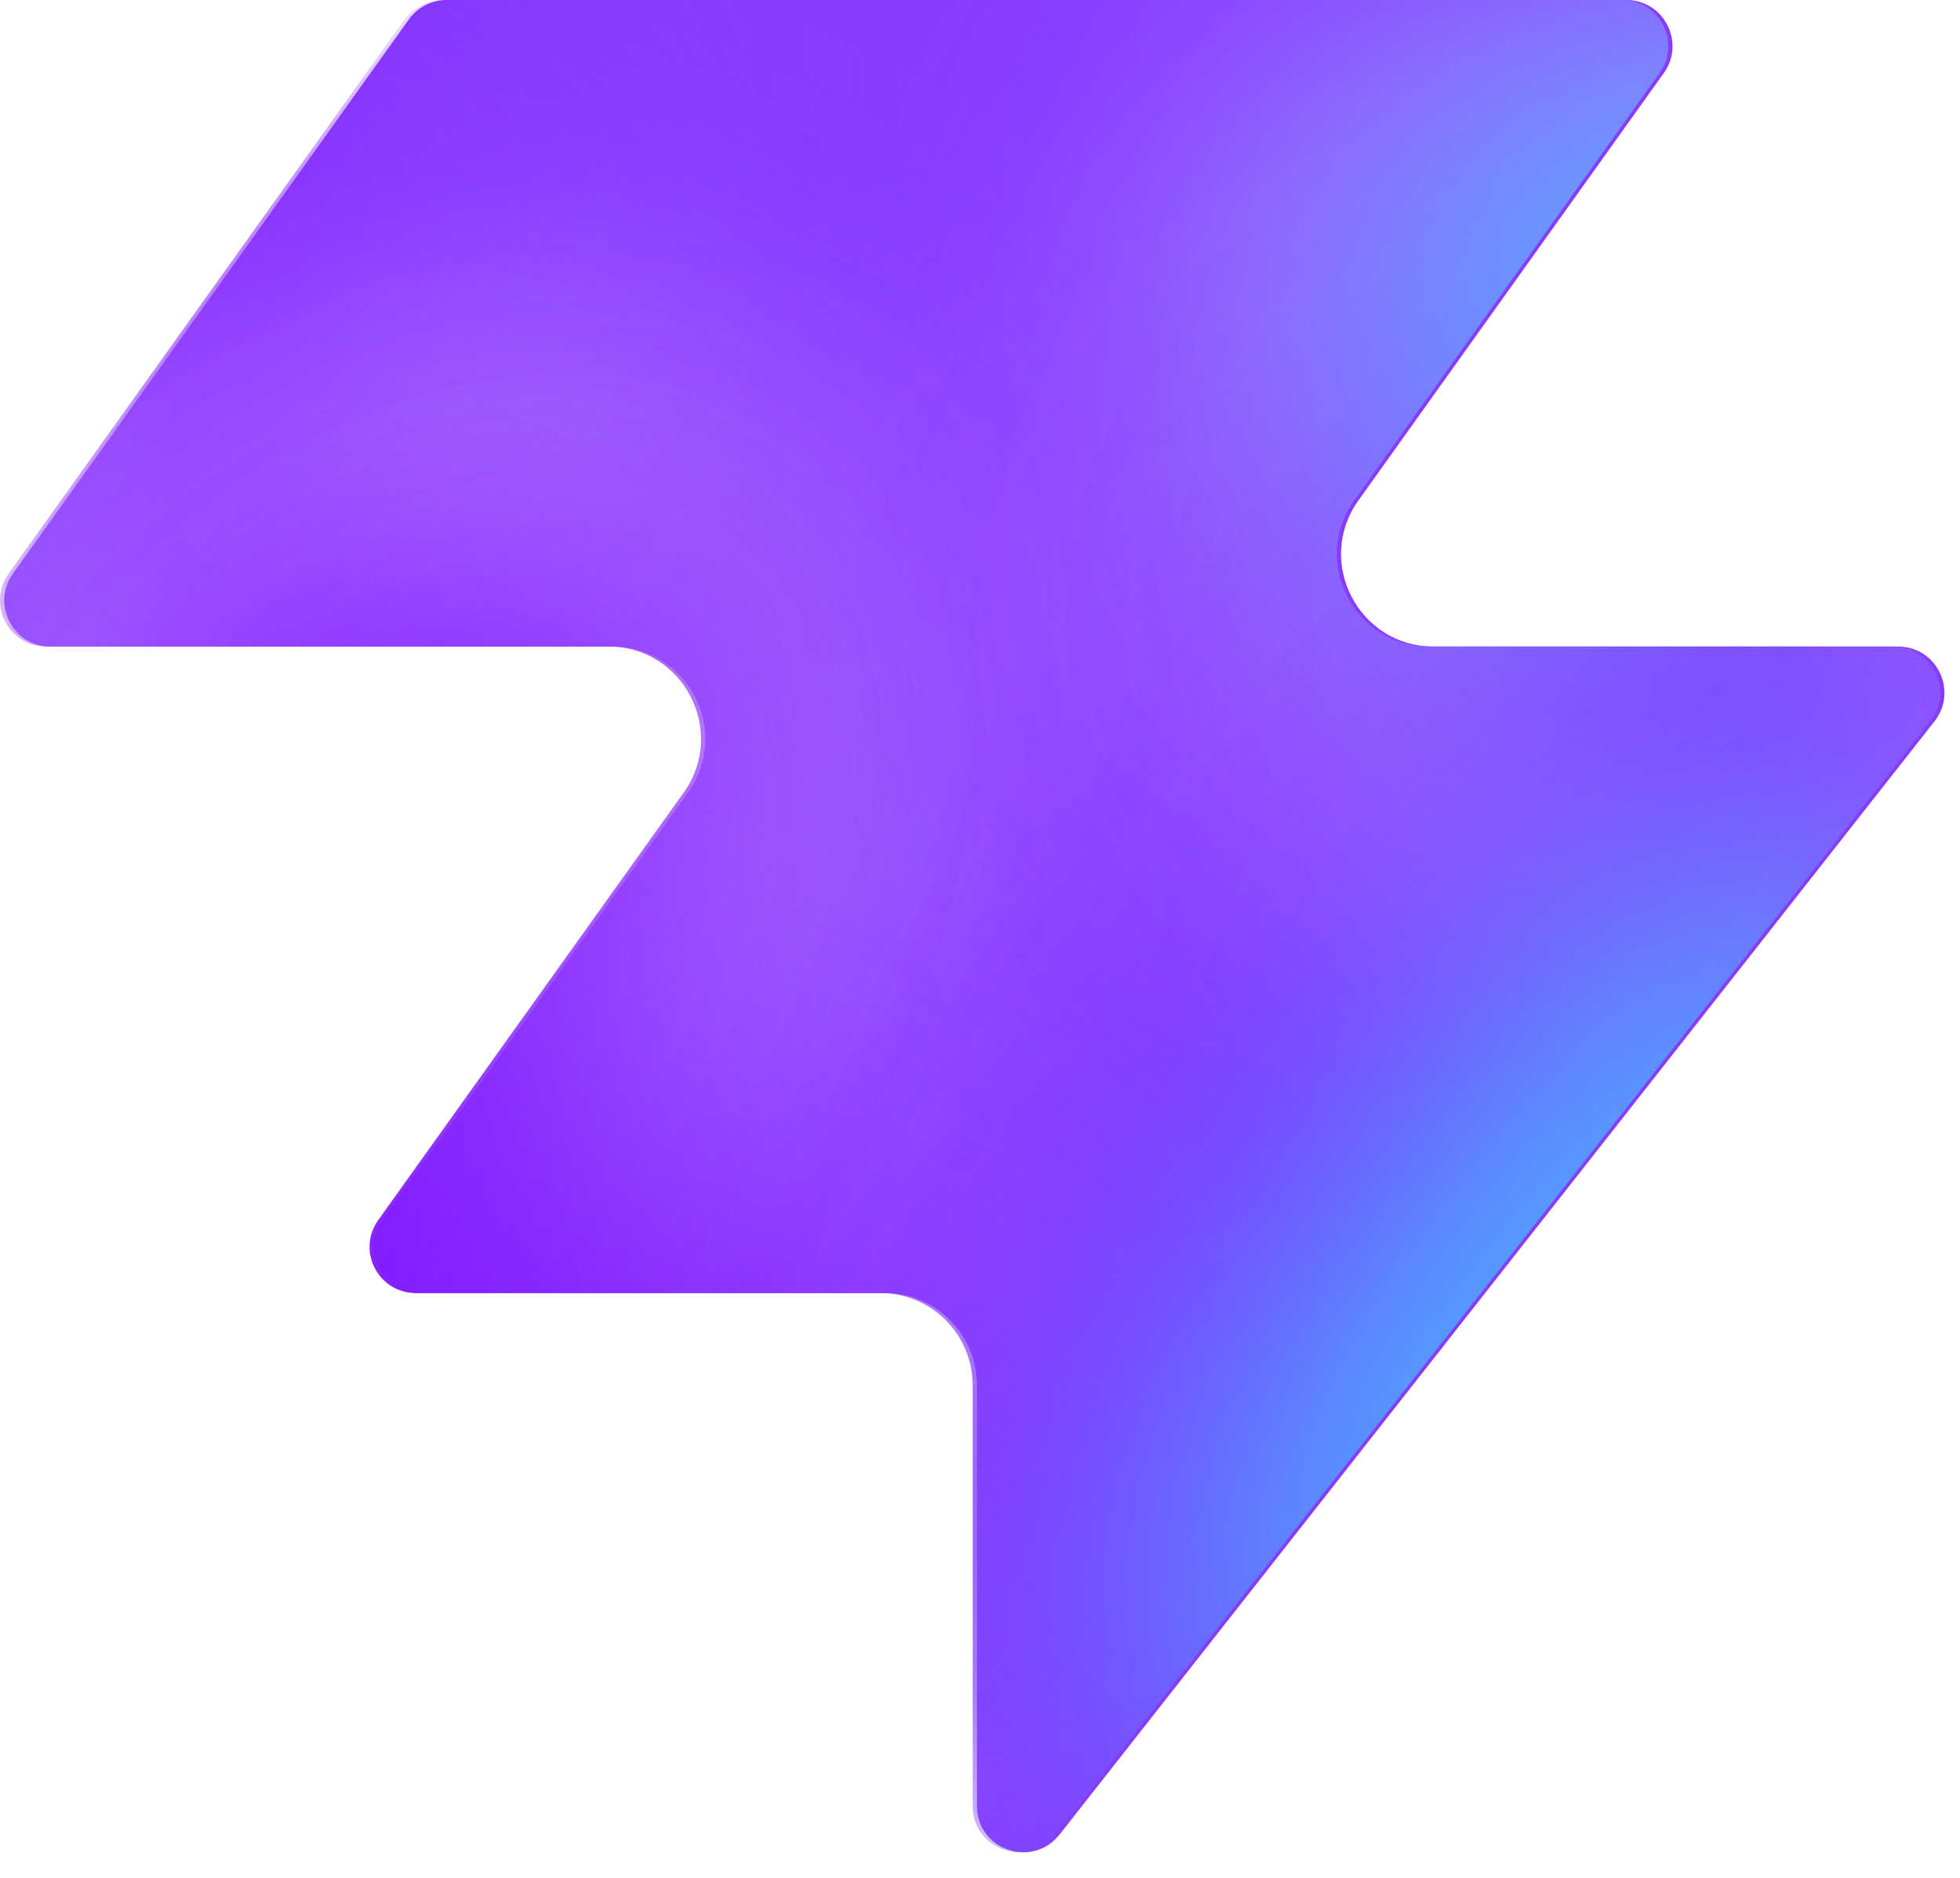
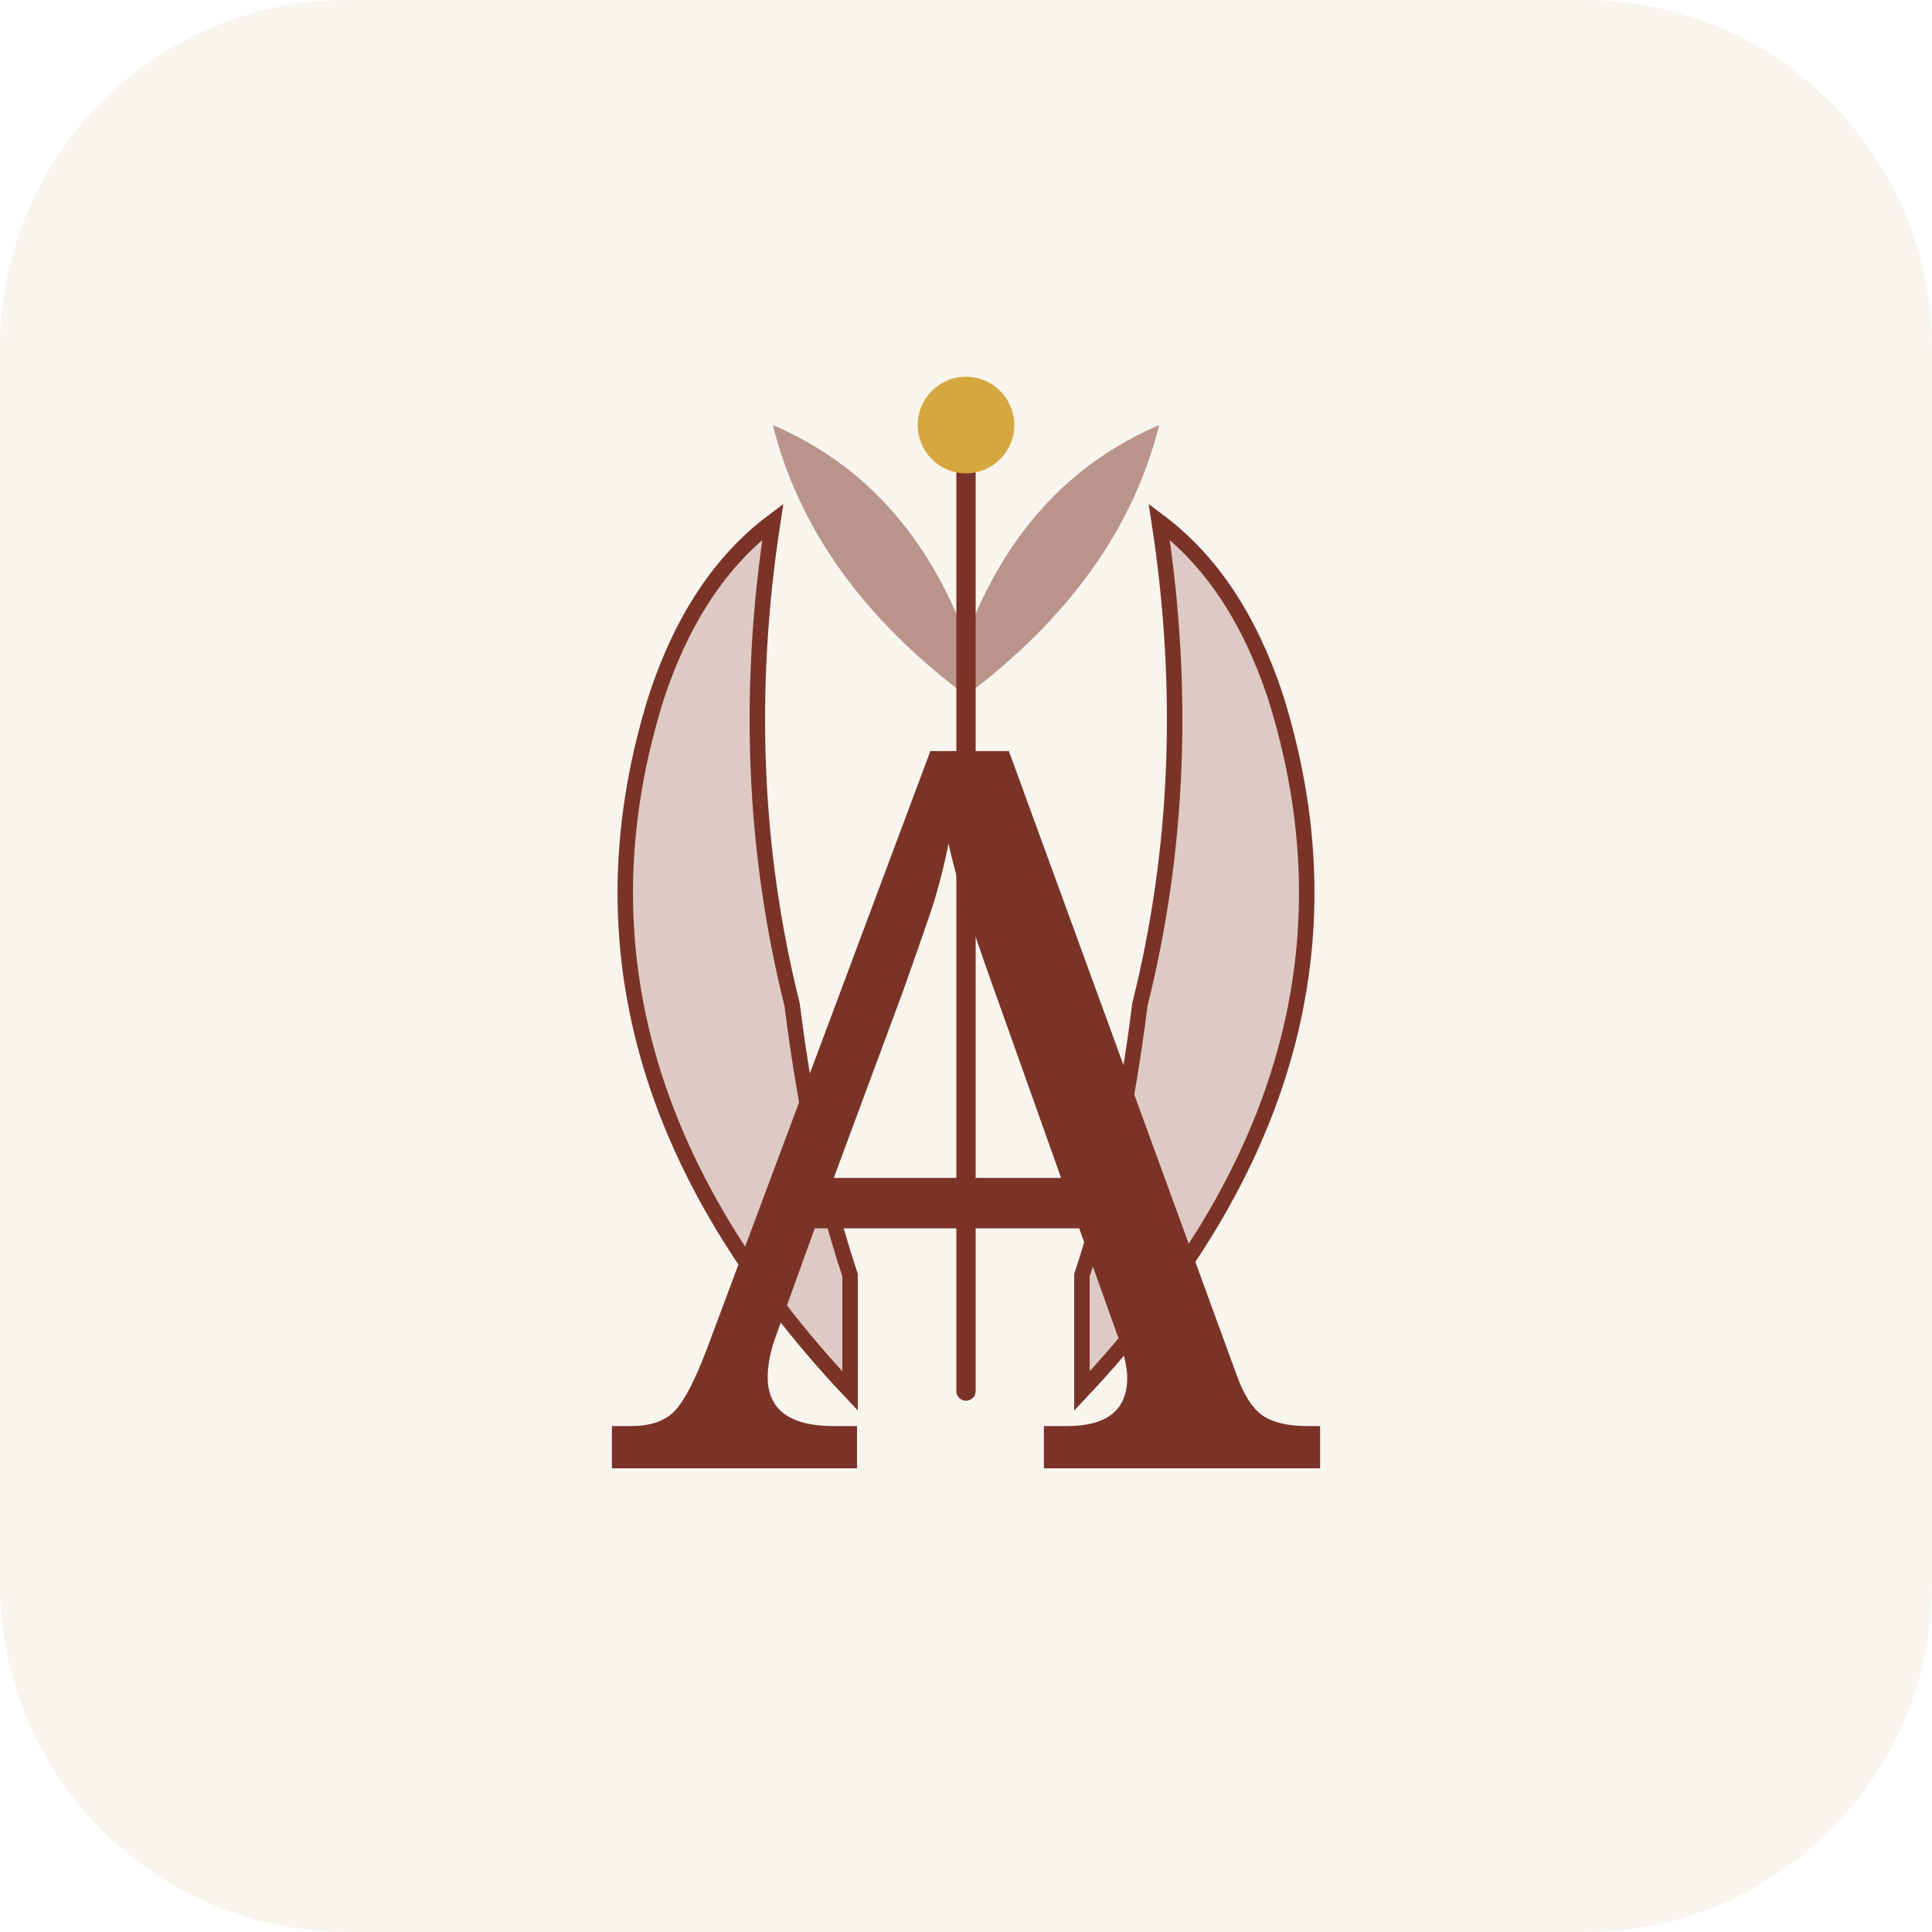
- <svg xmlns="http://www.w3.org/2000/svg" width="48" height="46" fill="none" viewBox="0 0 48 46">
-   <path fill="#863bff" d="M25.946 44.938c-.664.845-2.021.375-2.021-.698V33.937a2.26 2.26 0 0 0-2.262-2.262H10.287c-.92 0-1.456-1.04-.92-1.788l7.48-10.471c1.07-1.497 0-3.578-1.842-3.578H1.237c-.92 0-1.456-1.04-.92-1.788L10.013.474c.214-.297.556-.474.92-.474h28.894c.92 0 1.456 1.04.92 1.788l-7.48 10.471c-1.07 1.498 0 3.579 1.842 3.579h11.377c.943 0 1.473 1.088.89 1.83L25.947 44.94z" style="fill:#863bff;fill:color(display-p3 .525 .23 1);fill-opacity:1" />
-   <mask id="a" width="48" height="46" x="0" y="0" maskUnits="userSpaceOnUse" style="mask-type:alpha">
-     <path fill="#000" d="M25.842 44.938c-.664.844-2.021.375-2.021-.698V33.937a2.26 2.26 0 0 0-2.262-2.262H10.183c-.92 0-1.456-1.04-.92-1.788l7.48-10.471c1.07-1.498 0-3.579-1.842-3.579H1.133c-.92 0-1.456-1.04-.92-1.787L9.91.473c.214-.297.556-.474.92-.474h28.894c.92 0 1.456 1.04.92 1.788l-7.48 10.471c-1.07 1.498 0 3.578 1.842 3.578h11.377c.943 0 1.473 1.088.89 1.832L25.843 44.94z" style="fill:#000;fill-opacity:1" />
-   </mask>
-   <g mask="url(#a)">
-     <g filter="url(#b)">
-       <ellipse cx="5.508" cy="14.704" fill="#ede6ff" rx="5.508" ry="14.704" style="fill:#ede6ff;fill:color(display-p3 .927 .903 1);fill-opacity:1" transform="matrix(.00324 1 1 -.00324 -4.47 31.516)" />
-     </g>
-     <g filter="url(#c)">
-       <ellipse cx="10.399" cy="29.851" fill="#ede6ff" rx="10.399" ry="29.851" style="fill:#ede6ff;fill:color(display-p3 .927 .903 1);fill-opacity:1" transform="matrix(.00324 1 1 -.00324 -39.328 7.883)" />
-     </g>
-     <g filter="url(#d)">
-       <ellipse cx="5.508" cy="30.487" fill="#7e14ff" rx="5.508" ry="30.487" style="fill:#7e14ff;fill:color(display-p3 .492 .077 1);fill-opacity:1" transform="rotate(89.814 -25.913 -14.639)scale(1 -1)" />
-     </g>
-     <g filter="url(#e)">
-       <ellipse cx="5.508" cy="30.599" fill="#7e14ff" rx="5.508" ry="30.599" style="fill:#7e14ff;fill:color(display-p3 .492 .077 1);fill-opacity:1" transform="rotate(89.814 -32.644 -3.334)scale(1 -1)" />
-     </g>
-     <g filter="url(#f)">
-       <ellipse cx="5.508" cy="30.599" fill="#7e14ff" rx="5.508" ry="30.599" style="fill:#7e14ff;fill:color(display-p3 .492 .077 1);fill-opacity:1" transform="matrix(.00324 1 1 -.00324 -34.34 30.47)" />
-     </g>
-     <g filter="url(#g)">
-       <ellipse cx="14.072" cy="22.078" fill="#ede6ff" rx="14.072" ry="22.078" style="fill:#ede6ff;fill:color(display-p3 .927 .903 1);fill-opacity:1" transform="rotate(93.35 24.506 48.493)scale(-1 1)" />
-     </g>
-     <g filter="url(#h)">
-       <ellipse cx="3.47" cy="21.501" fill="#7e14ff" rx="3.47" ry="21.501" style="fill:#7e14ff;fill:color(display-p3 .492 .077 1);fill-opacity:1" transform="rotate(89.009 28.708 47.59)scale(-1 1)" />
-     </g>
-     <g filter="url(#i)">
-       <ellipse cx="3.47" cy="21.501" fill="#7e14ff" rx="3.47" ry="21.501" style="fill:#7e14ff;fill:color(display-p3 .492 .077 1);fill-opacity:1" transform="rotate(89.009 28.708 47.59)scale(-1 1)" />
-     </g>
-     <g filter="url(#j)">
-       <ellipse cx=".387" cy="8.972" fill="#7e14ff" rx="4.407" ry="29.108" style="fill:#7e14ff;fill:color(display-p3 .492 .077 1);fill-opacity:1" transform="rotate(39.51 .387 8.972)" />
-     </g>
-     <g filter="url(#k)">
-       <ellipse cx="47.523" cy="-6.092" fill="#7e14ff" rx="4.407" ry="29.108" style="fill:#7e14ff;fill:color(display-p3 .492 .077 1);fill-opacity:1" transform="rotate(37.892 47.523 -6.092)" />
-     </g>
-     <g filter="url(#l)">
-       <ellipse cx="41.412" cy="6.333" fill="#47bfff" rx="5.971" ry="9.665" style="fill:#47bfff;fill:color(display-p3 .28 .748 1);fill-opacity:1" transform="rotate(37.892 41.412 6.333)" />
-     </g>
-     <g filter="url(#m)">
-       <ellipse cx="-1.879" cy="38.332" fill="#7e14ff" rx="4.407" ry="29.108" style="fill:#7e14ff;fill:color(display-p3 .492 .077 1);fill-opacity:1" transform="rotate(37.892 -1.88 38.332)" />
-     </g>
-     <g filter="url(#n)">
-       <ellipse cx="-1.879" cy="38.332" fill="#7e14ff" rx="4.407" ry="29.108" style="fill:#7e14ff;fill:color(display-p3 .492 .077 1);fill-opacity:1" transform="rotate(37.892 -1.88 38.332)" />
-     </g>
-     <g filter="url(#o)">
-       <ellipse cx="35.651" cy="29.907" fill="#7e14ff" rx="4.407" ry="29.108" style="fill:#7e14ff;fill:color(display-p3 .492 .077 1);fill-opacity:1" transform="rotate(37.892 35.651 29.907)" />
-     </g>
-     <g filter="url(#p)">
-       <ellipse cx="38.418" cy="32.4" fill="#47bfff" rx="5.971" ry="15.297" style="fill:#47bfff;fill:color(display-p3 .28 .748 1);fill-opacity:1" transform="rotate(37.892 38.418 32.4)" />
-     </g>
-   </g>
-   <defs>
-     <filter id="b" width="60.045" height="41.654" x="-19.77" y="16.149" color-interpolation-filters="sRGB" filterUnits="userSpaceOnUse">
-       <feFlood flood-opacity="0" result="BackgroundImageFix" />
-       <feBlend in="SourceGraphic" in2="BackgroundImageFix" result="shape" />
-       <feGaussianBlur result="effect1_foregroundBlur_2002_17158" stdDeviation="7.659" />
-     </filter>
-     <filter id="c" width="90.34" height="51.437" x="-54.613" y="-7.533" color-interpolation-filters="sRGB" filterUnits="userSpaceOnUse">
-       <feFlood flood-opacity="0" result="BackgroundImageFix" />
-       <feBlend in="SourceGraphic" in2="BackgroundImageFix" result="shape" />
-       <feGaussianBlur result="effect1_foregroundBlur_2002_17158" stdDeviation="7.659" />
-     </filter>
-     <filter id="d" width="79.355" height="29.4" x="-49.64" y="2.03" color-interpolation-filters="sRGB" filterUnits="userSpaceOnUse">
-       <feFlood flood-opacity="0" result="BackgroundImageFix" />
-       <feBlend in="SourceGraphic" in2="BackgroundImageFix" result="shape" />
-       <feGaussianBlur result="effect1_foregroundBlur_2002_17158" stdDeviation="4.596" />
-     </filter>
-     <filter id="e" width="79.579" height="29.4" x="-45.045" y="20.029" color-interpolation-filters="sRGB" filterUnits="userSpaceOnUse">
-       <feFlood flood-opacity="0" result="BackgroundImageFix" />
-       <feBlend in="SourceGraphic" in2="BackgroundImageFix" result="shape" />
-       <feGaussianBlur result="effect1_foregroundBlur_2002_17158" stdDeviation="4.596" />
-     </filter>
-     <filter id="f" width="79.579" height="29.4" x="-43.513" y="21.178" color-interpolation-filters="sRGB" filterUnits="userSpaceOnUse">
-       <feFlood flood-opacity="0" result="BackgroundImageFix" />
-       <feBlend in="SourceGraphic" in2="BackgroundImageFix" result="shape" />
-       <feGaussianBlur result="effect1_foregroundBlur_2002_17158" stdDeviation="4.596" />
-     </filter>
-     <filter id="g" width="74.749" height="58.852" x="15.756" y="-17.901" color-interpolation-filters="sRGB" filterUnits="userSpaceOnUse">
-       <feFlood flood-opacity="0" result="BackgroundImageFix" />
-       <feBlend in="SourceGraphic" in2="BackgroundImageFix" result="shape" />
-       <feGaussianBlur result="effect1_foregroundBlur_2002_17158" stdDeviation="7.659" />
-     </filter>
-     <filter id="h" width="61.377" height="25.362" x="23.548" y="2.284" color-interpolation-filters="sRGB" filterUnits="userSpaceOnUse">
-       <feFlood flood-opacity="0" result="BackgroundImageFix" />
-       <feBlend in="SourceGraphic" in2="BackgroundImageFix" result="shape" />
-       <feGaussianBlur result="effect1_foregroundBlur_2002_17158" stdDeviation="4.596" />
-     </filter>
-     <filter id="i" width="61.377" height="25.362" x="23.548" y="2.284" color-interpolation-filters="sRGB" filterUnits="userSpaceOnUse">
-       <feFlood flood-opacity="0" result="BackgroundImageFix" />
-       <feBlend in="SourceGraphic" in2="BackgroundImageFix" result="shape" />
-       <feGaussianBlur result="effect1_foregroundBlur_2002_17158" stdDeviation="4.596" />
-     </filter>
-     <filter id="j" width="56.045" height="63.649" x="-27.636" y="-22.853" color-interpolation-filters="sRGB" filterUnits="userSpaceOnUse">
-       <feFlood flood-opacity="0" result="BackgroundImageFix" />
-       <feBlend in="SourceGraphic" in2="BackgroundImageFix" result="shape" />
-       <feGaussianBlur result="effect1_foregroundBlur_2002_17158" stdDeviation="4.596" />
-     </filter>
-     <filter id="k" width="54.814" height="64.646" x="20.116" y="-38.415" color-interpolation-filters="sRGB" filterUnits="userSpaceOnUse">
-       <feFlood flood-opacity="0" result="BackgroundImageFix" />
-       <feBlend in="SourceGraphic" in2="BackgroundImageFix" result="shape" />
-       <feGaussianBlur result="effect1_foregroundBlur_2002_17158" stdDeviation="4.596" />
-     </filter>
-     <filter id="l" width="33.541" height="35.313" x="24.641" y="-11.323" color-interpolation-filters="sRGB" filterUnits="userSpaceOnUse">
-       <feFlood flood-opacity="0" result="BackgroundImageFix" />
-       <feBlend in="SourceGraphic" in2="BackgroundImageFix" result="shape" />
-       <feGaussianBlur result="effect1_foregroundBlur_2002_17158" stdDeviation="4.596" />
-     </filter>
-     <filter id="m" width="54.814" height="64.646" x="-29.286" y="6.009" color-interpolation-filters="sRGB" filterUnits="userSpaceOnUse">
-       <feFlood flood-opacity="0" result="BackgroundImageFix" />
-       <feBlend in="SourceGraphic" in2="BackgroundImageFix" result="shape" />
-       <feGaussianBlur result="effect1_foregroundBlur_2002_17158" stdDeviation="4.596" />
-     </filter>
-     <filter id="n" width="54.814" height="64.646" x="-29.286" y="6.009" color-interpolation-filters="sRGB" filterUnits="userSpaceOnUse">
-       <feFlood flood-opacity="0" result="BackgroundImageFix" />
-       <feBlend in="SourceGraphic" in2="BackgroundImageFix" result="shape" />
-       <feGaussianBlur result="effect1_foregroundBlur_2002_17158" stdDeviation="4.596" />
-     </filter>
-     <filter id="o" width="54.814" height="64.646" x="8.244" y="-2.416" color-interpolation-filters="sRGB" filterUnits="userSpaceOnUse">
-       <feFlood flood-opacity="0" result="BackgroundImageFix" />
-       <feBlend in="SourceGraphic" in2="BackgroundImageFix" result="shape" />
-       <feGaussianBlur result="effect1_foregroundBlur_2002_17158" stdDeviation="4.596" />
-     </filter>
-     <filter id="p" width="39.409" height="43.623" x="18.713" y="10.588" color-interpolation-filters="sRGB" filterUnits="userSpaceOnUse">
-       <feFlood flood-opacity="0" result="BackgroundImageFix" />
-       <feBlend in="SourceGraphic" in2="BackgroundImageFix" result="shape" />
-       <feGaussianBlur result="effect1_foregroundBlur_2002_17158" stdDeviation="4.596" />
-     </filter>
-   </defs>
+ <svg xmlns="http://www.w3.org/2000/svg" viewBox="0 0 100 100" width="100" height="100">
+   <rect width="100" height="100" rx="18" fill="#f8f5ef" />
+   <path d="M44 72 Q28 55 34 36 Q36 30 40 27 Q38 40 41 52 Q42 60 44 66 Z" fill="#7b3327" opacity="0.22" />
+   <path d="M44 72 Q28 55 34 36 Q36 30 40 27 Q38 40 41 52 Q42 60 44 66 Z" fill="none" stroke="#7b3327" stroke-width="0.8" />
+   <path d="M56 72 Q72 55 66 36 Q64 30 60 27 Q62 40 59 52 Q58 60 56 66 Z" fill="#7b3327" opacity="0.22" />
+   <path d="M56 72 Q72 55 66 36 Q64 30 60 27 Q62 40 59 52 Q58 60 56 66 Z" fill="none" stroke="#7b3327" stroke-width="0.8" />
+   <line x1="50" y1="72" x2="50" y2="22" stroke="#7b3327" stroke-width="1" stroke-linecap="round" />
+   <path d="M50 36 Q42 30 40 22 Q47 25 50 33 Z" fill="#7b3327" opacity="0.5" />
+   <path d="M50 36 Q58 30 60 22 Q53 25 50 33 Z" fill="#7b3327" opacity="0.5" />
+   <text x="50" y="76" text-anchor="middle" font-family="Georgia, serif" font-size="52" font-weight="400" fill="#7b3327">A</text>
+   <circle cx="50" cy="22" r="2.5" fill="#d4a83e" />
</svg>
